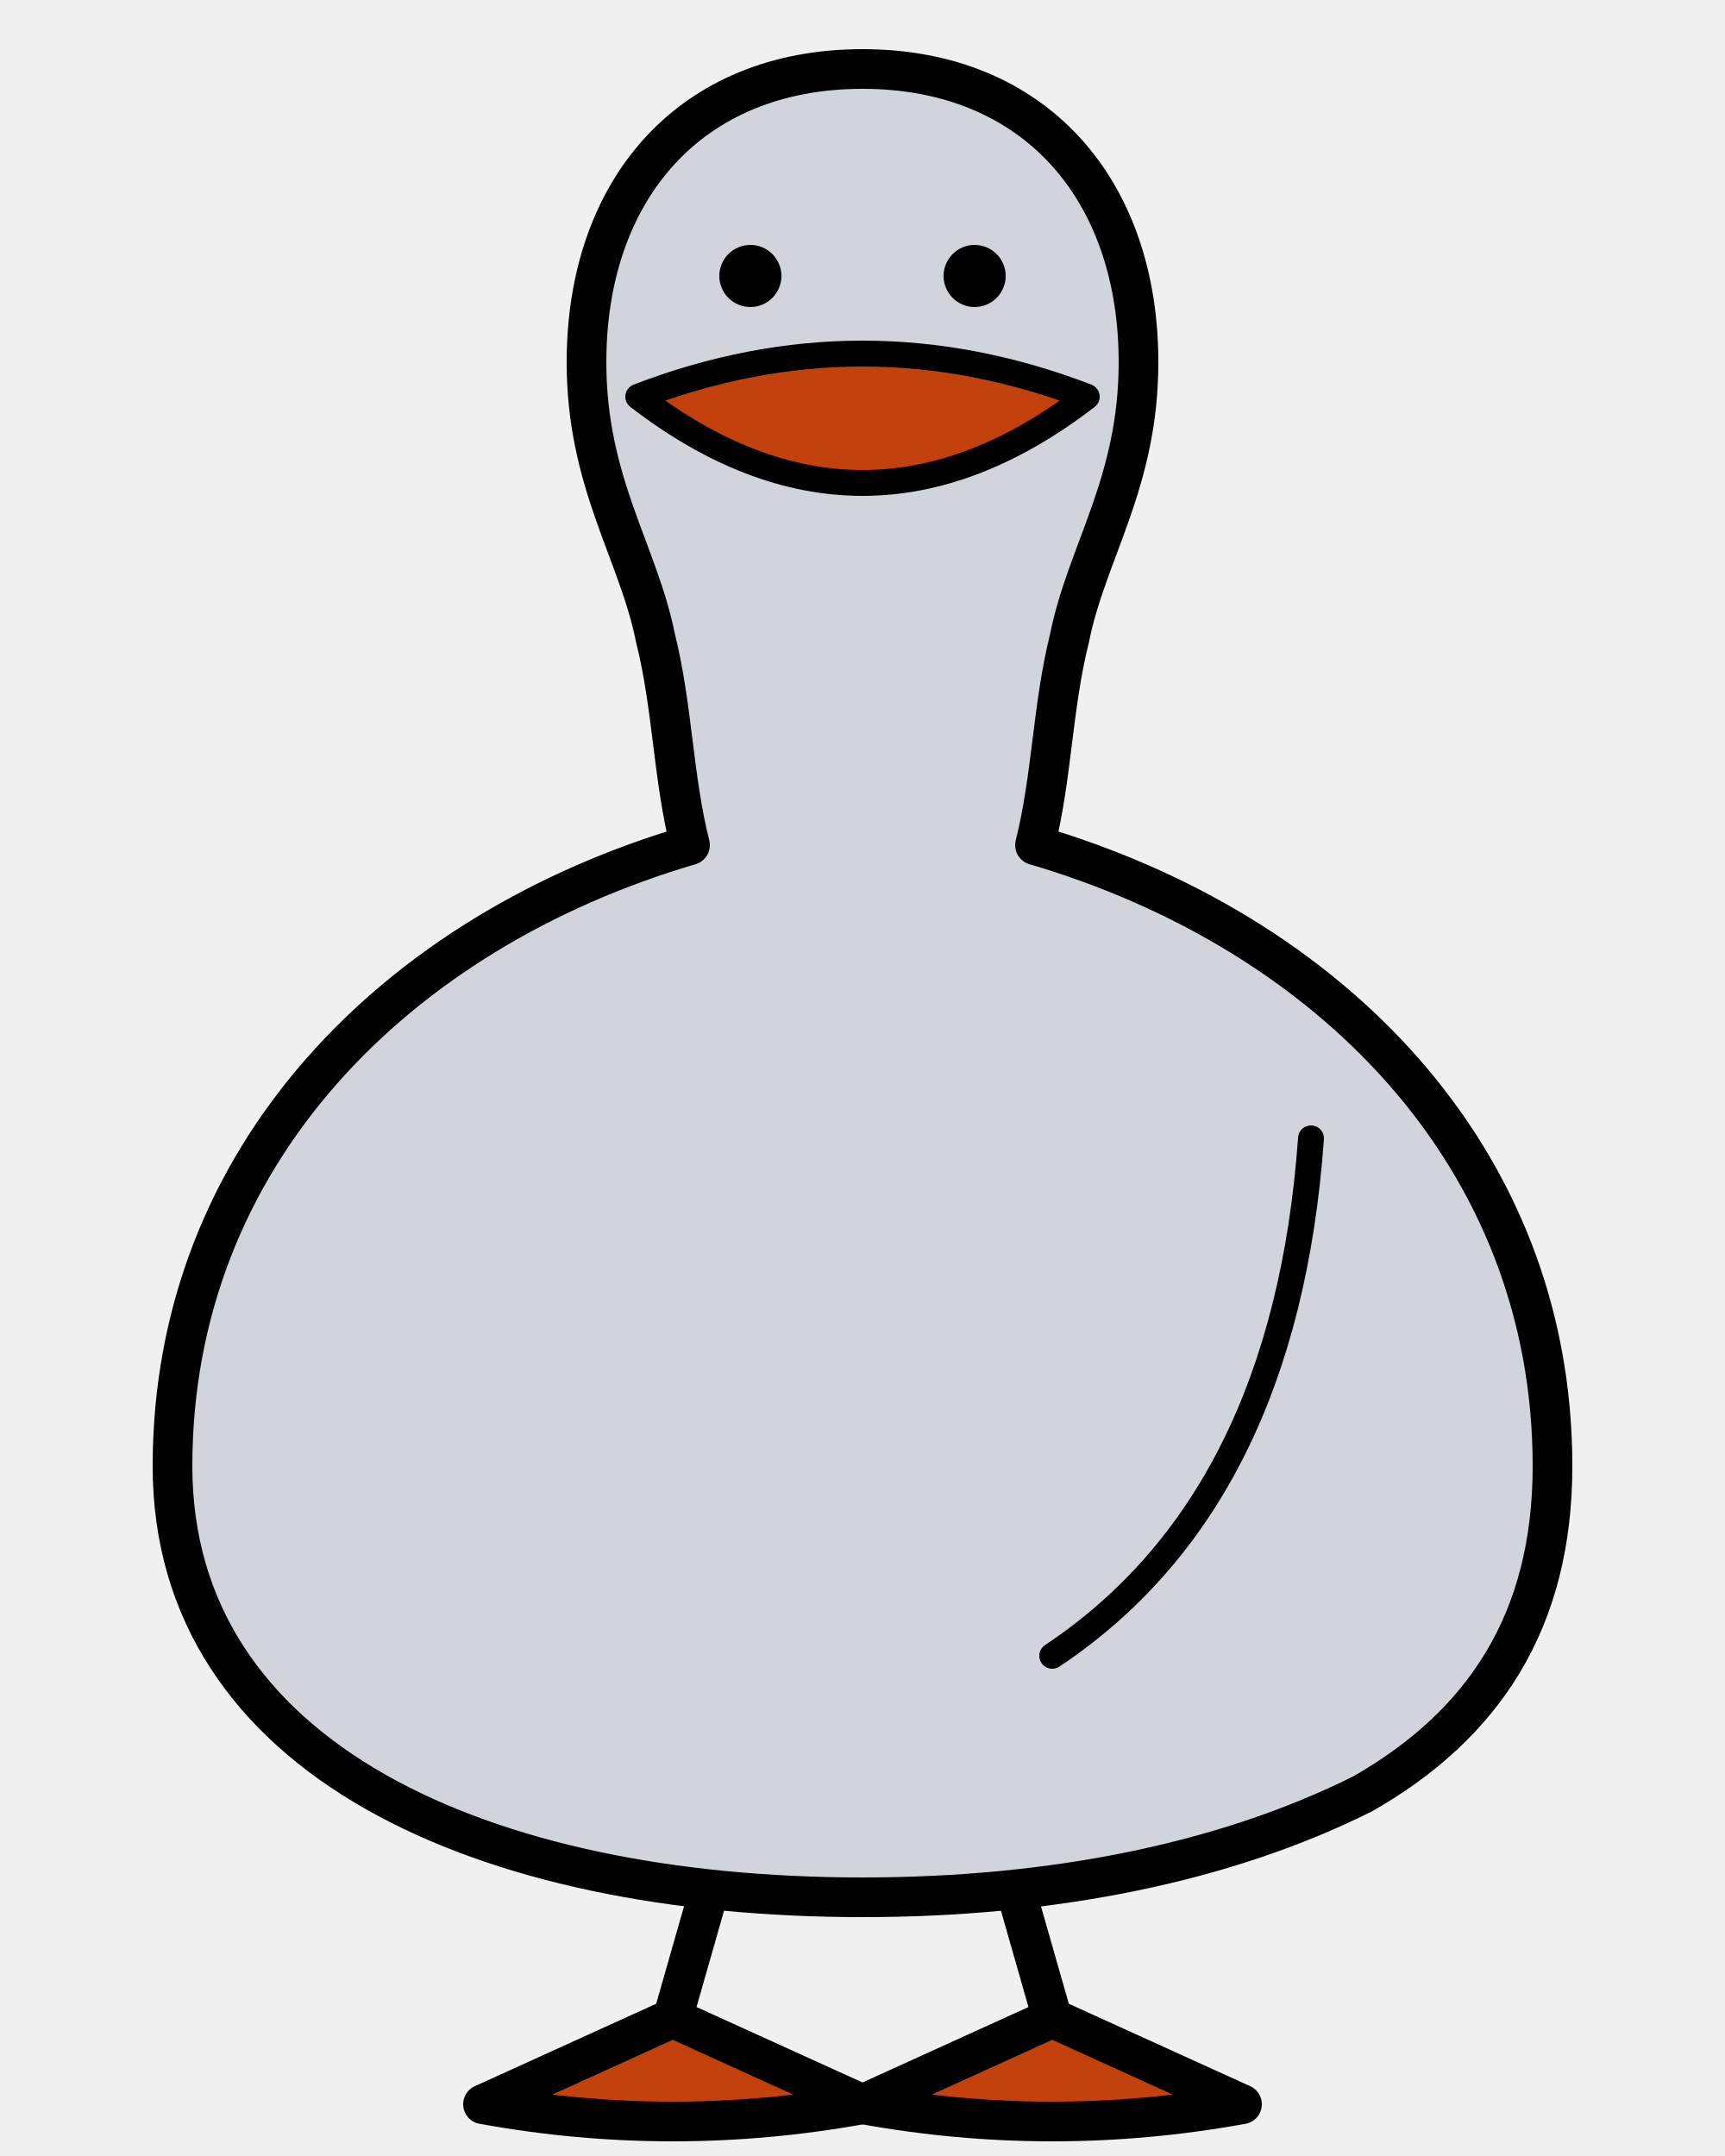
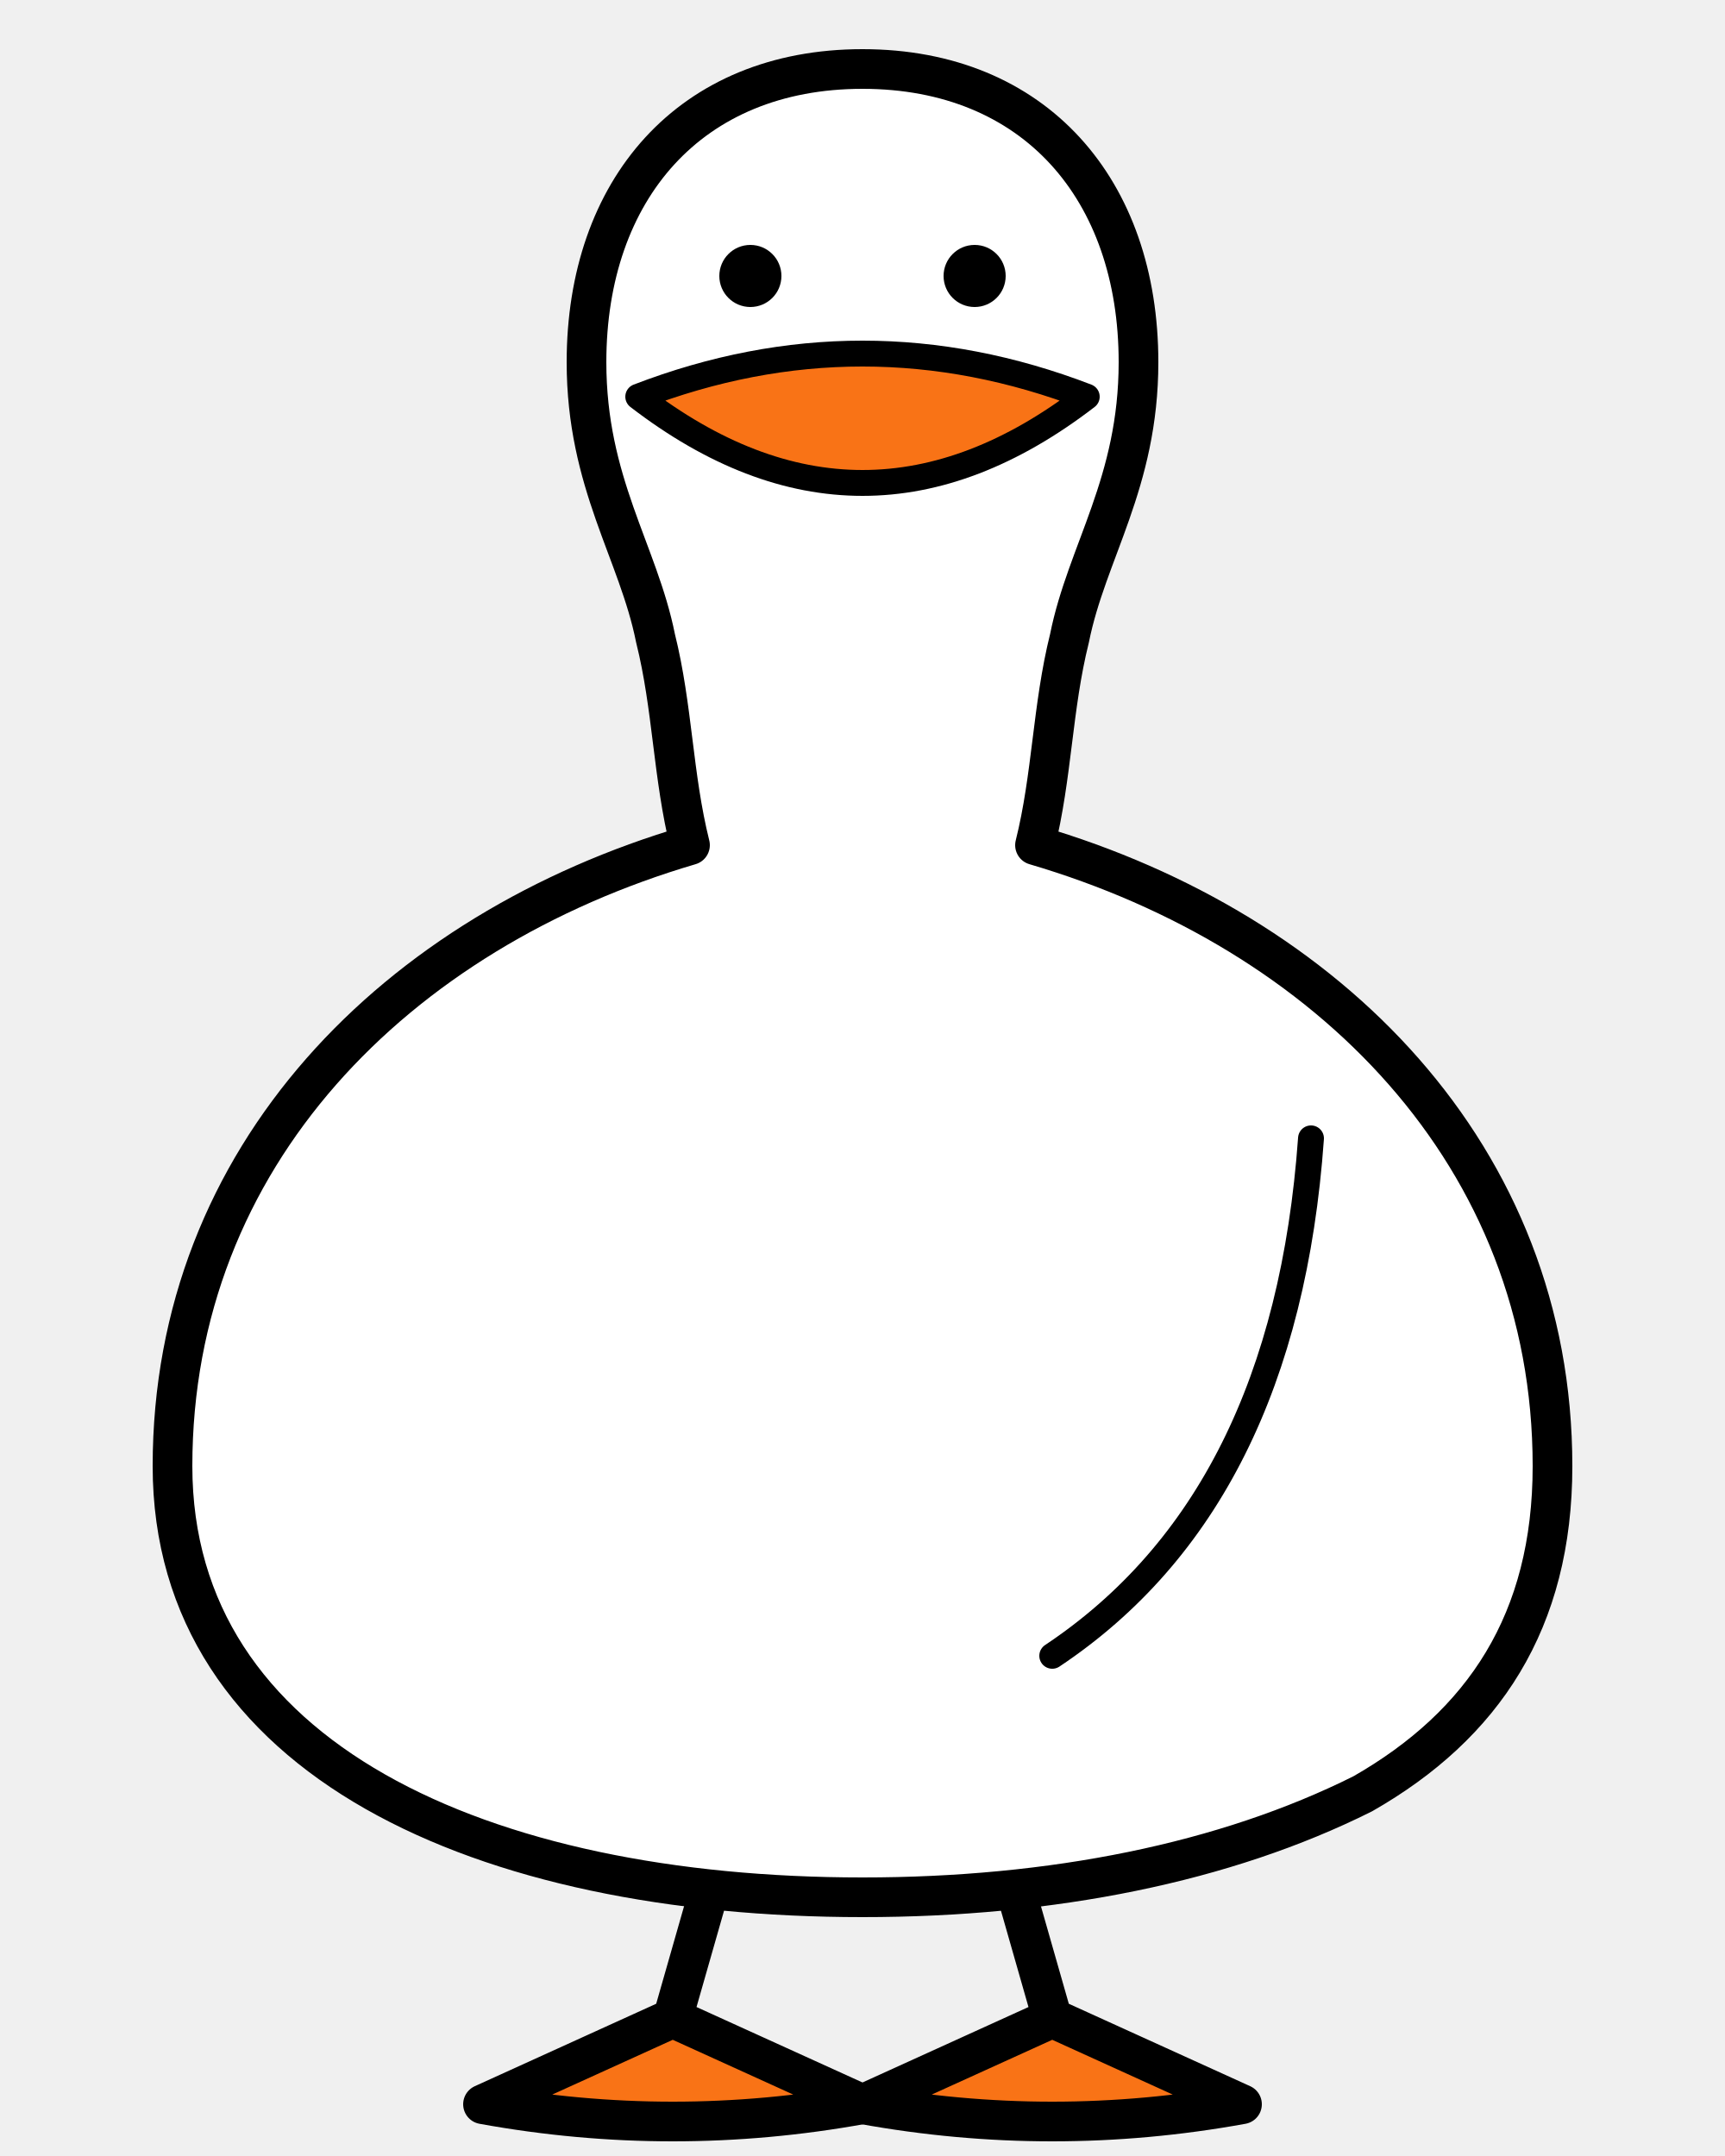
- <svg xmlns="http://www.w3.org/2000/svg" viewBox="0 0 100 125" fill="none" stroke="currentColor" stroke-width="2.3" stroke-linejoin="round" stroke-linecap="round" role="img" aria-label="Goose">
-   <path d="M50 4C60 4 66 11 66 21 66 28 63 32 62 37 61 41 61 45 60 49 77 54 90 67 90 85 90 94 86 100 79 104 71 108 61 110 50 110 28 110 10 102 10 85 10 67 23 54 40 49 39 45 39 41 38 37 37 32 34 28 34 21 34 11 40 4 50 4Z" fill="#D1D5DB" />
+ <svg xmlns="http://www.w3.org/2000/svg" viewBox="0 0 100 125" fill="none" stroke="#000000" stroke-width="2.3" stroke-linejoin="round" stroke-linecap="round" role="img" aria-label="Goose">
+   <path d="M50 4C60 4 66 11 66 21 66 28 63 32 62 37 61 41 61 45 60 49 77 54 90 67 90 85 90 94 86 100 79 104 71 108 61 110 50 110 28 110 10 102 10 85 10 67 23 54 40 49 39 45 39 41 38 37 37 32 34 28 34 21 34 11 40 4 50 4Z" fill="#FFFFFF" />
  <path d="M76 66C75 80 70 90 61 96" stroke-width="1.5" />
-   <path d="M41 110 39 117M39 117 28 122Q39 124 50 122Z" fill="#C2410C" />
-   <path d="M59 110 61 117M61 117 50 122Q61 124 72 122Z" fill="#C2410C" />
-   <circle cx="43.5" cy="16" r="1.8" fill="currentColor" stroke="none" />
-   <circle cx="56.5" cy="16" r="1.8" fill="currentColor" stroke="none" />
-   <path d="M37 23Q50 18 63 23Q50 33 37 23Z" fill="#C2410C" stroke-width="1.5" />
+   <path d="M41 110 39 117M39 117 28 122Q39 124 50 122Z" fill="#F97316" />
+   <path d="M59 110 61 117M61 117 50 122Q61 124 72 122Z" fill="#F97316" />
+   <circle cx="43.5" cy="16" r="1.8" fill="#000000" stroke="none" />
+   <circle cx="56.5" cy="16" r="1.8" fill="#000000" stroke="none" />
+   <path d="M37 23Q50 18 63 23Q50 33 37 23Z" fill="#F97316" stroke-width="1.5" />
</svg>
